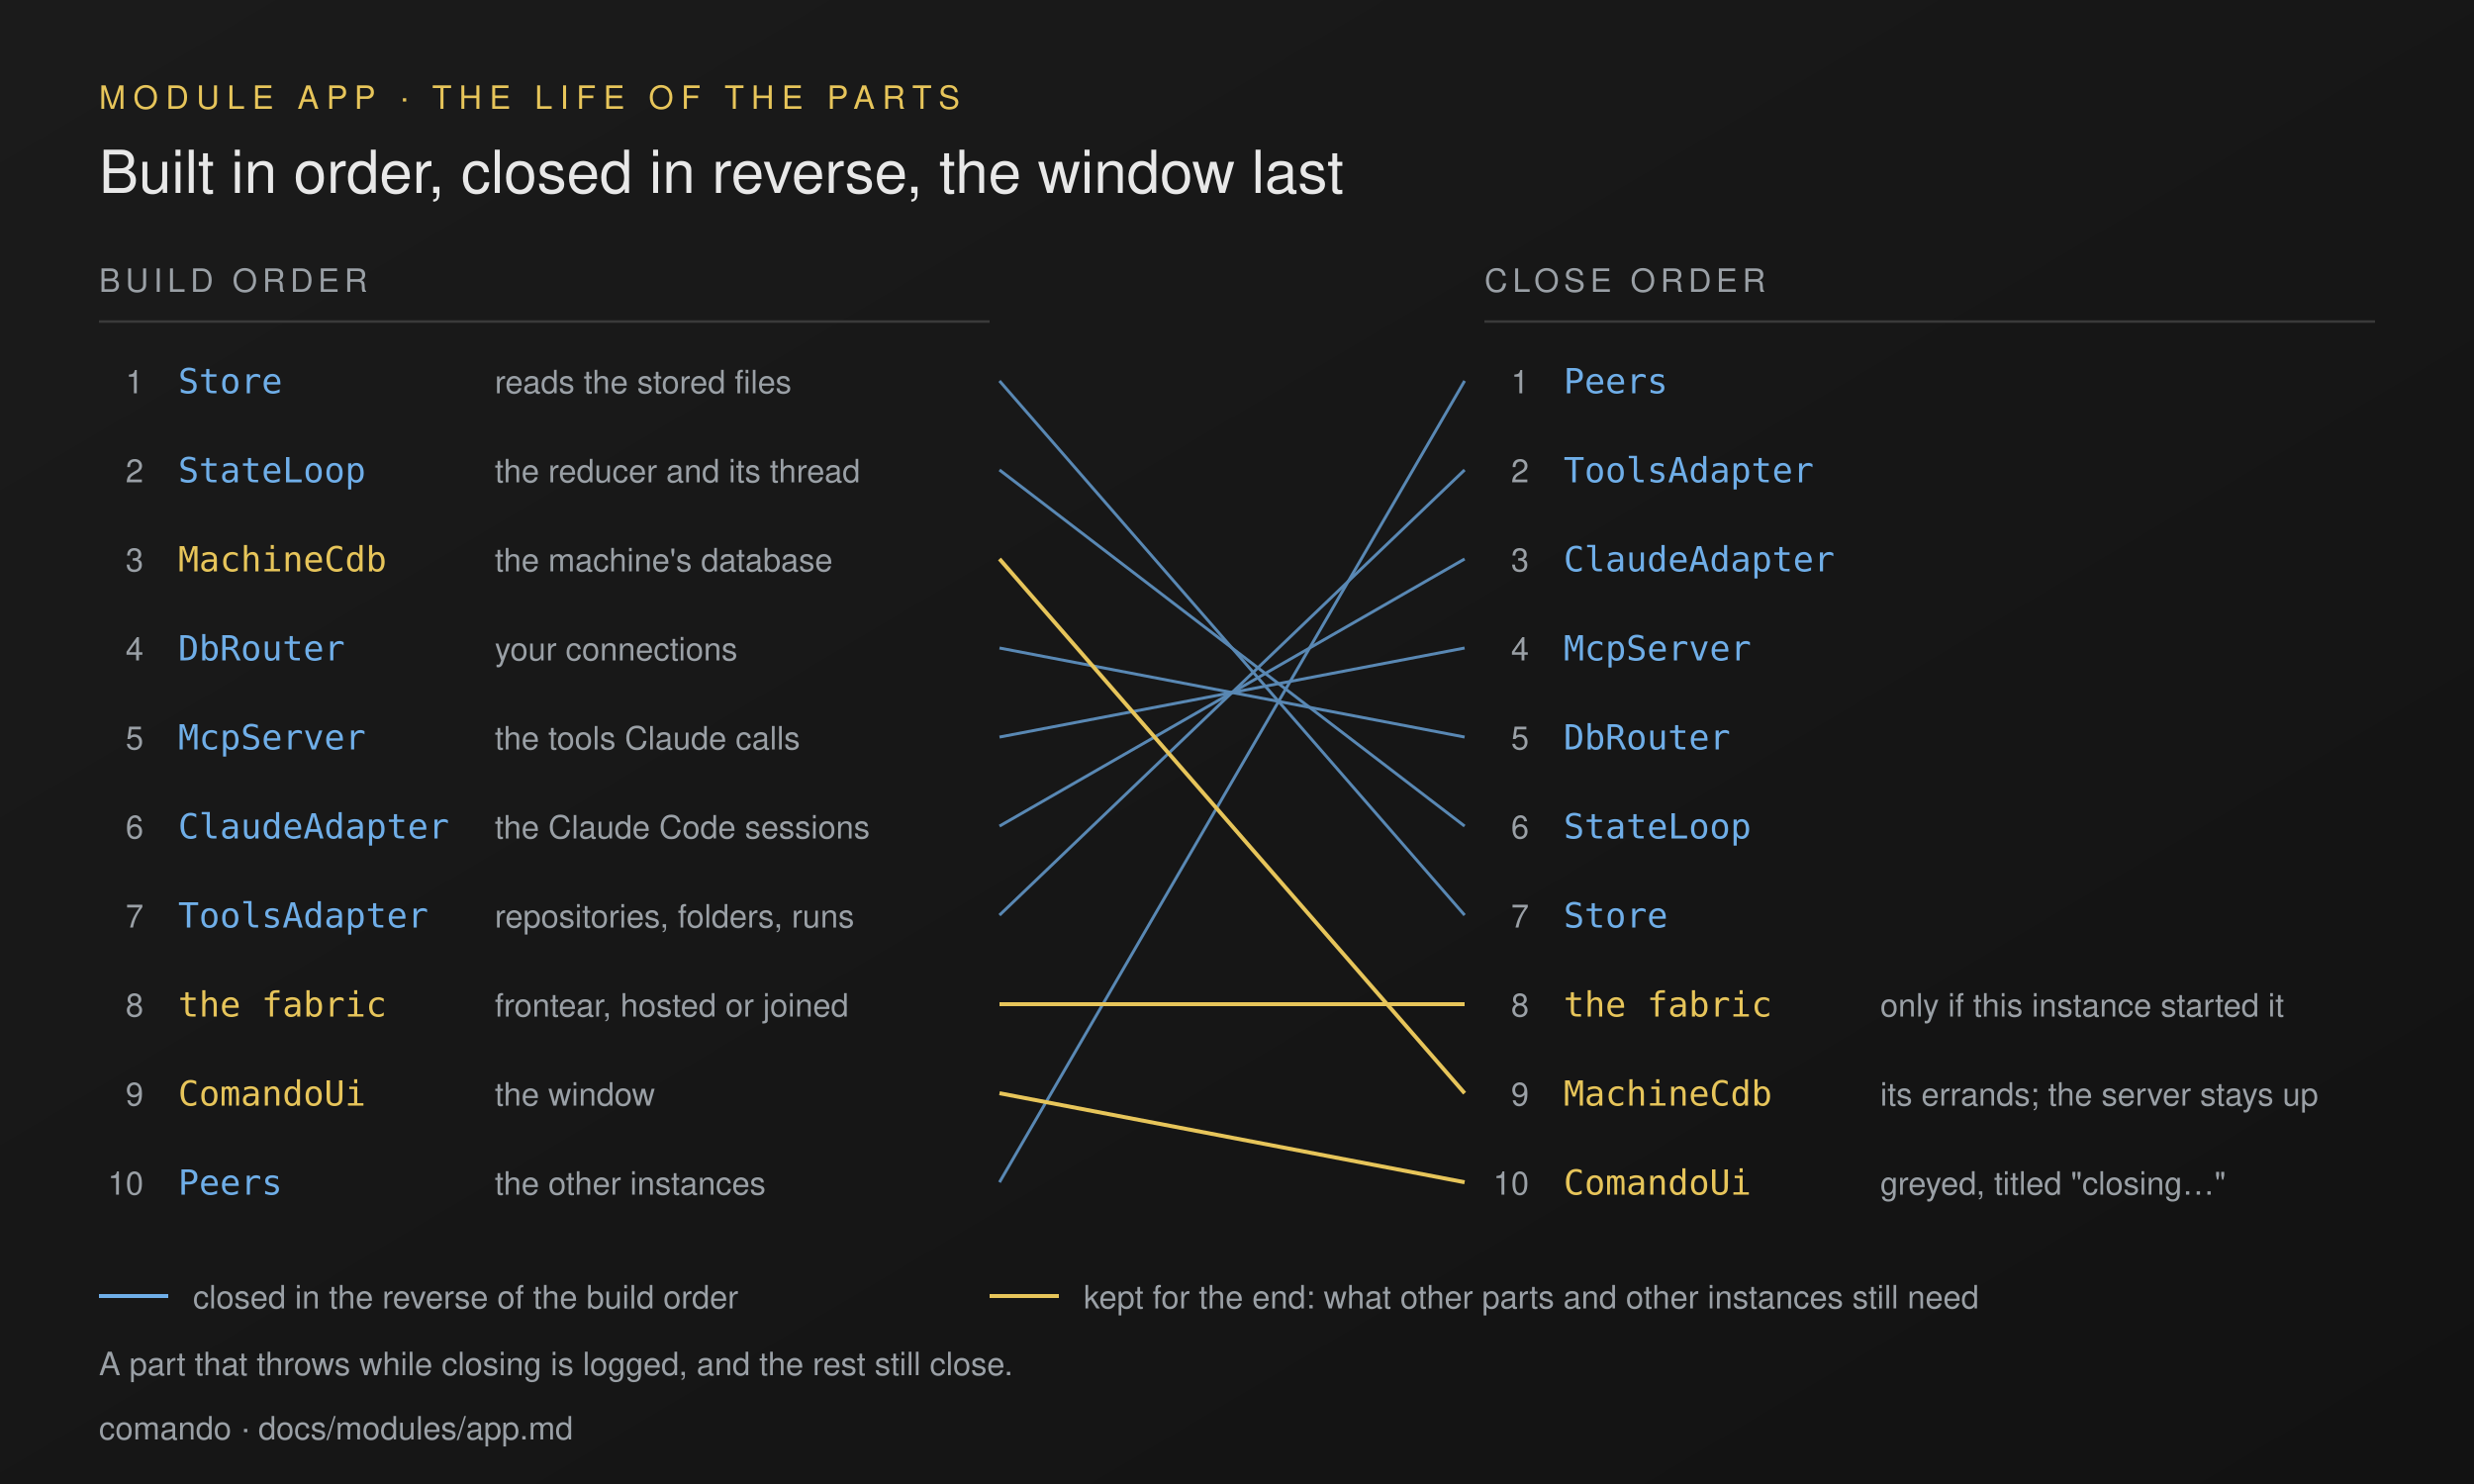
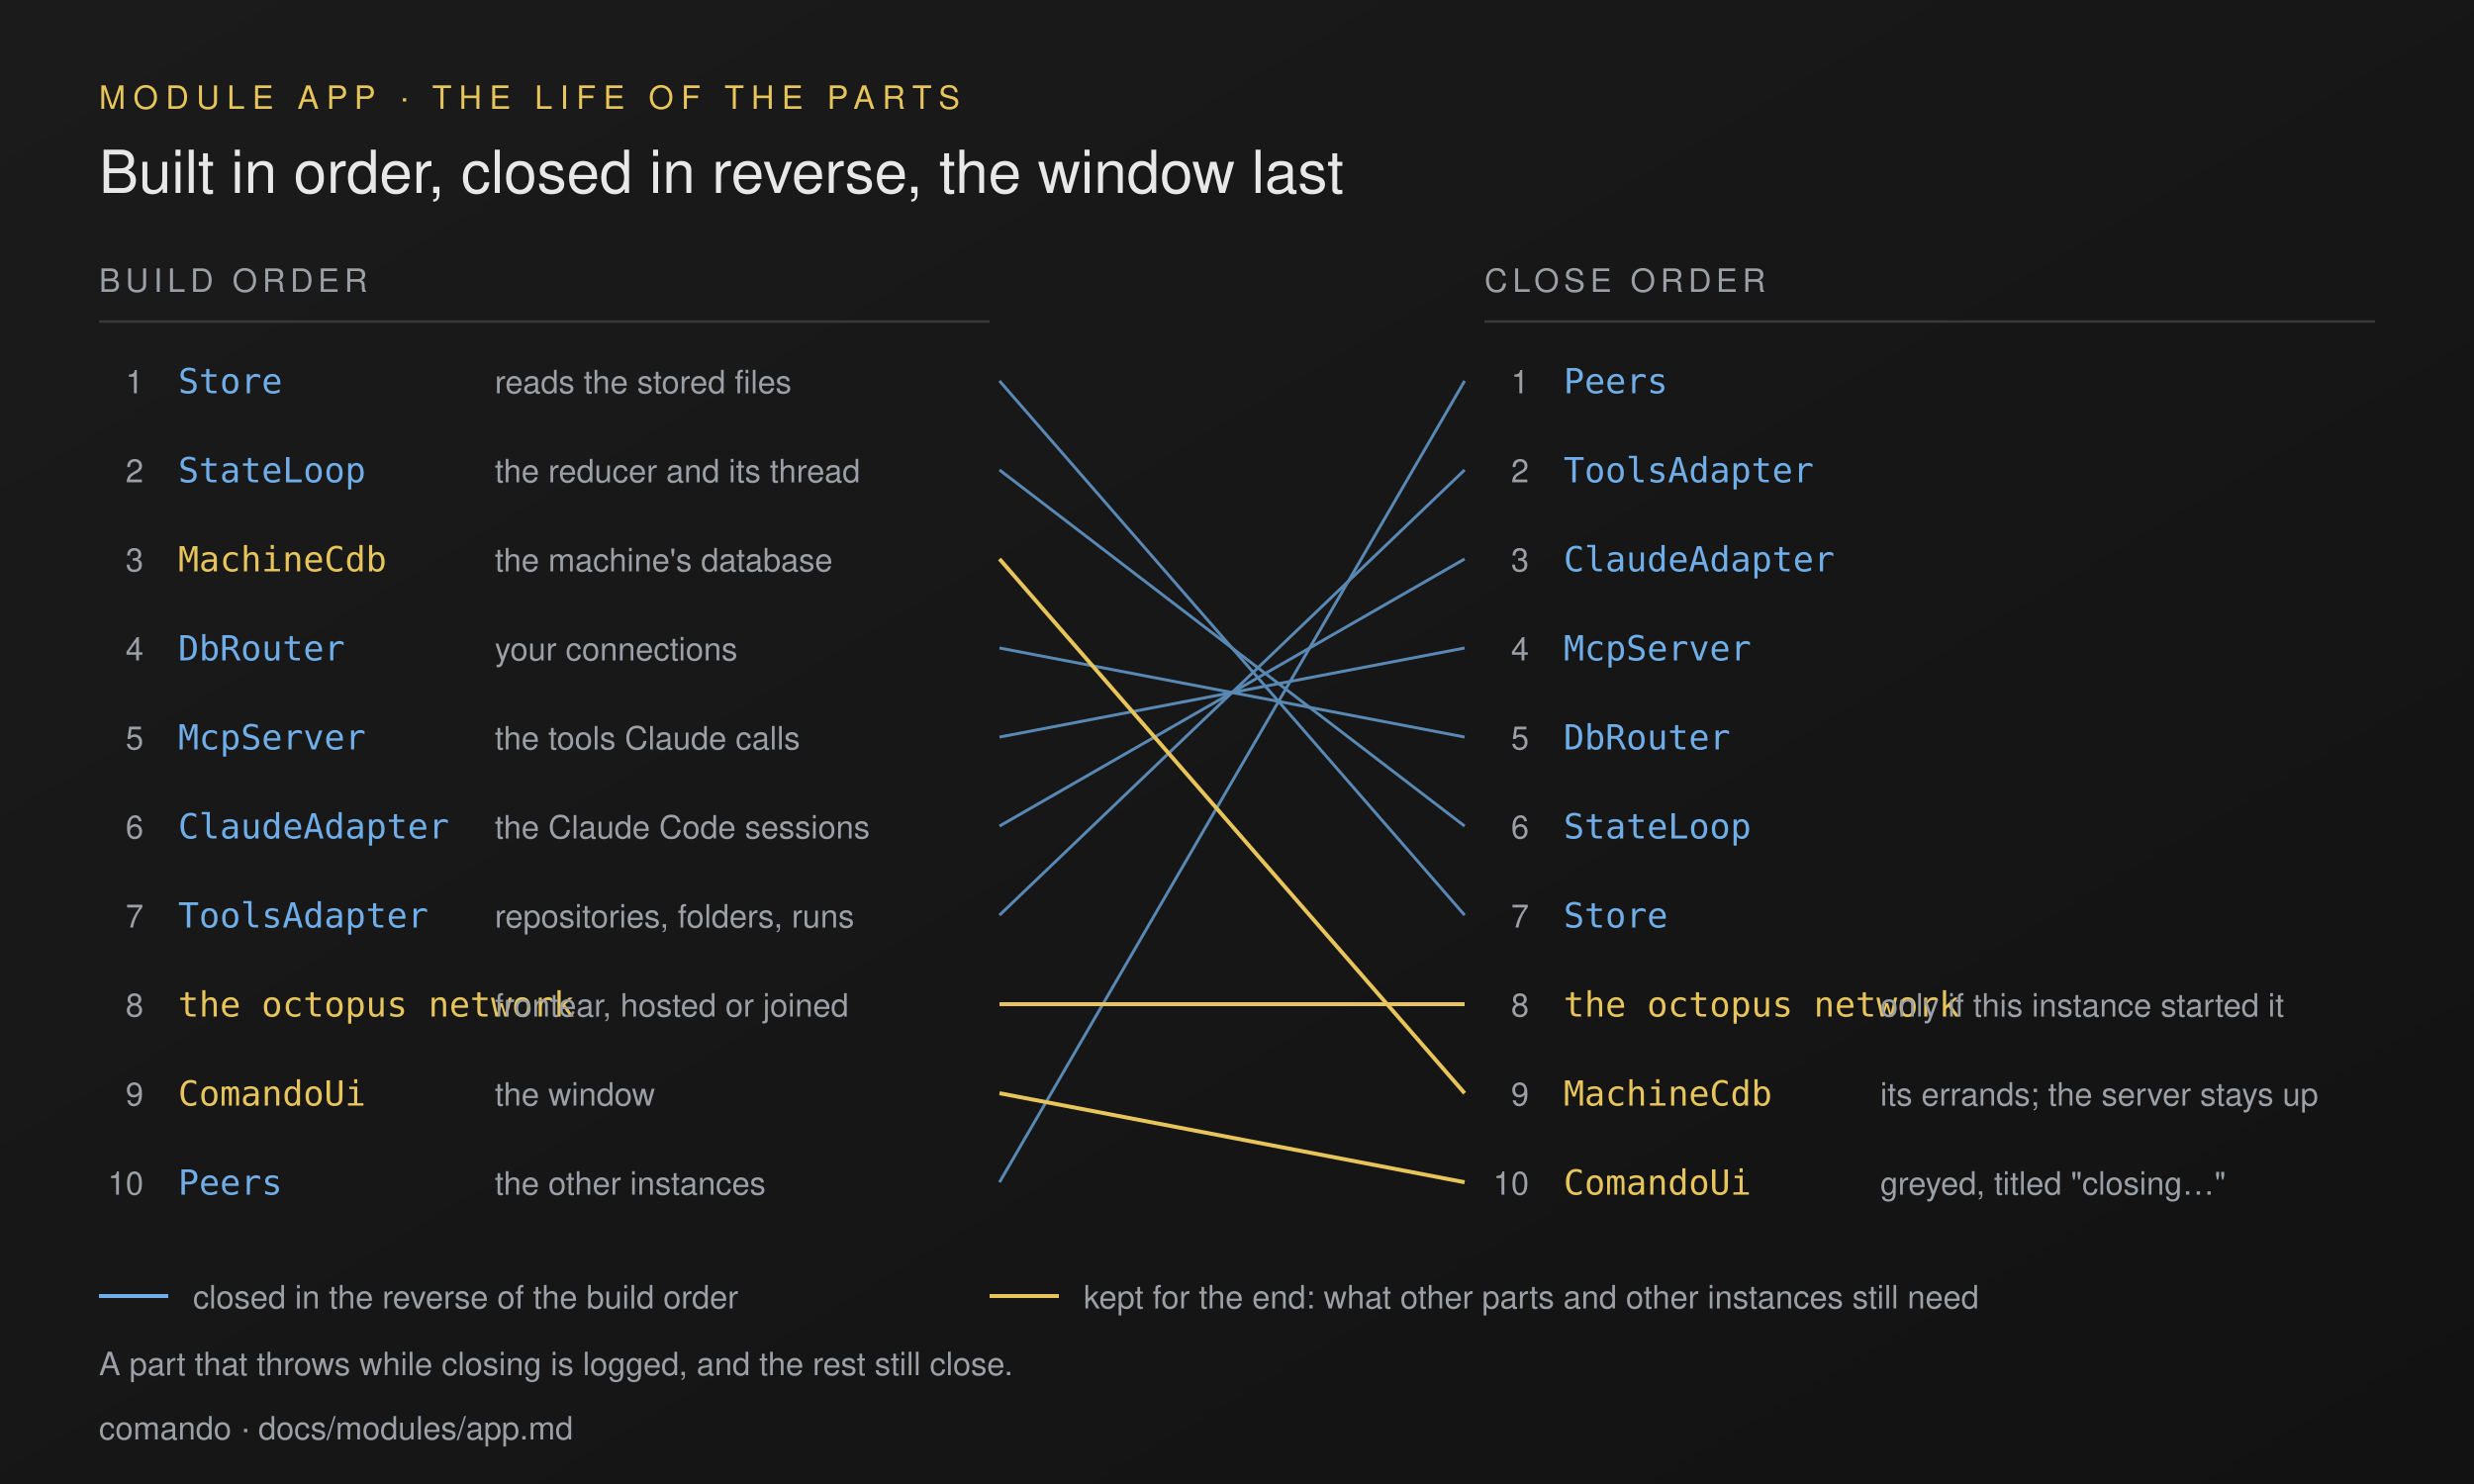
<svg xmlns="http://www.w3.org/2000/svg" width="1000" height="600" viewBox="0 0 1000 600" font-family="-apple-system, Segoe UI, Helvetica, Arial, sans-serif">
  <defs>
    <linearGradient id="bg" x1="0" y1="0" x2="1" y2="1">
      <stop offset="0" stop-color="#1B1B1B" />
      <stop offset="1" stop-color="#121212" />
    </linearGradient>
  </defs>
  <rect width="1000" height="600" fill="url(#bg)" />
  <text x="40" y="44" font-size="13" letter-spacing="3" fill="#E7C55A">MODULE APP · THE LIFE OF THE PARTS</text>
  <text x="40" y="78" font-size="24" font-weight="300" fill="#E8E8E8">Built in order, closed in reverse, the window last</text>
  <text x="40" y="118" font-size="13" letter-spacing="2" fill="#9AA0A6">BUILD ORDER</text>
  <text x="600" y="118" font-size="13" letter-spacing="2" fill="#9AA0A6">CLOSE ORDER</text>
  <line x1="40" y1="130" x2="400" y2="130" stroke="#3A3A3A" stroke-width="1" />
  <line x1="600" y1="130" x2="960" y2="130" stroke="#3A3A3A" stroke-width="1" />
  <g stroke="#6FAEE8" stroke-width="1.2" opacity="0.75" fill="none">
    <line x1="404" y1="154" x2="592" y2="370" />
    <line x1="404" y1="190" x2="592" y2="334" />
    <line x1="404" y1="262" x2="592" y2="298" />
    <line x1="404" y1="298" x2="592" y2="262" />
    <line x1="404" y1="334" x2="592" y2="226" />
    <line x1="404" y1="370" x2="592" y2="190" />
    <line x1="404" y1="478" x2="592" y2="154" />
  </g>
  <g stroke="#E7C55A" stroke-width="1.6" fill="none">
    <line x1="404" y1="226" x2="592" y2="442" />
    <line x1="404" y1="406" x2="592" y2="406" />
    <line x1="404" y1="442" x2="592" y2="478" />
  </g>
  <g font-size="13" fill="#9AA0A6" text-anchor="end">
    <text x="58" y="159">1</text>
    <text x="58" y="195">2</text>
    <text x="58" y="231">3</text>
    <text x="58" y="267">4</text>
    <text x="58" y="303">5</text>
    <text x="58" y="339">6</text>
    <text x="58" y="375">7</text>
    <text x="58" y="411">8</text>
    <text x="58" y="447">9</text>
    <text x="58" y="483">10</text>
  </g>
  <g font-family="Menlo, Consolas, monospace" font-size="14">
    <text x="72" y="159" fill="#6FAEE8">Store</text>
    <text x="72" y="195" fill="#6FAEE8">StateLoop</text>
    <text x="72" y="231" fill="#E7C55A">MachineCdb</text>
    <text x="72" y="267" fill="#6FAEE8">DbRouter</text>
    <text x="72" y="303" fill="#6FAEE8">McpServer</text>
    <text x="72" y="339" fill="#6FAEE8">ClaudeAdapter</text>
    <text x="72" y="375" fill="#6FAEE8">ToolsAdapter</text>
-     <text x="72" y="411" fill="#E7C55A">the fabric</text>
+     <text x="72" y="411" fill="#E7C55A">the octopus network</text>
    <text x="72" y="447" fill="#E7C55A">ComandoUi</text>
    <text x="72" y="483" fill="#6FAEE8">Peers</text>
  </g>
  <g font-size="13" fill="#9AA0A6">
    <text x="200" y="159">reads the stored files</text>
    <text x="200" y="195">the reducer and its thread</text>
    <text x="200" y="231">the machine's database</text>
    <text x="200" y="267">your connections</text>
    <text x="200" y="303">the tools Claude calls</text>
    <text x="200" y="339">the Claude Code sessions</text>
    <text x="200" y="375">repositories, folders, runs</text>
    <text x="200" y="411">frontear, hosted or joined</text>
    <text x="200" y="447">the window</text>
    <text x="200" y="483">the other instances</text>
  </g>
  <g font-size="13" fill="#9AA0A6" text-anchor="end">
    <text x="618" y="159">1</text>
    <text x="618" y="195">2</text>
    <text x="618" y="231">3</text>
    <text x="618" y="267">4</text>
    <text x="618" y="303">5</text>
    <text x="618" y="339">6</text>
    <text x="618" y="375">7</text>
    <text x="618" y="411">8</text>
    <text x="618" y="447">9</text>
    <text x="618" y="483">10</text>
  </g>
  <g font-family="Menlo, Consolas, monospace" font-size="14">
    <text x="632" y="159" fill="#6FAEE8">Peers</text>
    <text x="632" y="195" fill="#6FAEE8">ToolsAdapter</text>
    <text x="632" y="231" fill="#6FAEE8">ClaudeAdapter</text>
    <text x="632" y="267" fill="#6FAEE8">McpServer</text>
    <text x="632" y="303" fill="#6FAEE8">DbRouter</text>
    <text x="632" y="339" fill="#6FAEE8">StateLoop</text>
    <text x="632" y="375" fill="#6FAEE8">Store</text>
-     <text x="632" y="411" fill="#E7C55A">the fabric</text>
+     <text x="632" y="411" fill="#E7C55A">the octopus network</text>
    <text x="632" y="447" fill="#E7C55A">MachineCdb</text>
    <text x="632" y="483" fill="#E7C55A">ComandoUi</text>
  </g>
  <g font-size="13" fill="#9AA0A6">
    <text x="760" y="411">only if this instance started it</text>
    <text x="760" y="447">its errands; the server stays up</text>
    <text x="760" y="483">greyed, titled "closing…"</text>
  </g>
  <line x1="40" y1="524" x2="68" y2="524" stroke="#6FAEE8" stroke-width="1.6" />
  <text x="78" y="529" font-size="13" fill="#9AA0A6">closed in the reverse of the build order</text>
  <line x1="400" y1="524" x2="428" y2="524" stroke="#E7C55A" stroke-width="1.6" />
  <text x="438" y="529" font-size="13" fill="#9AA0A6">kept for the end: what other parts and other instances still need</text>
  <text x="40" y="556" font-size="13" fill="#9AA0A6">A part that throws while closing is logged, and the rest still close.</text>
  <text x="40" y="582" font-size="13" fill="#9AA0A6">comando · docs/modules/app.md</text>
</svg>
